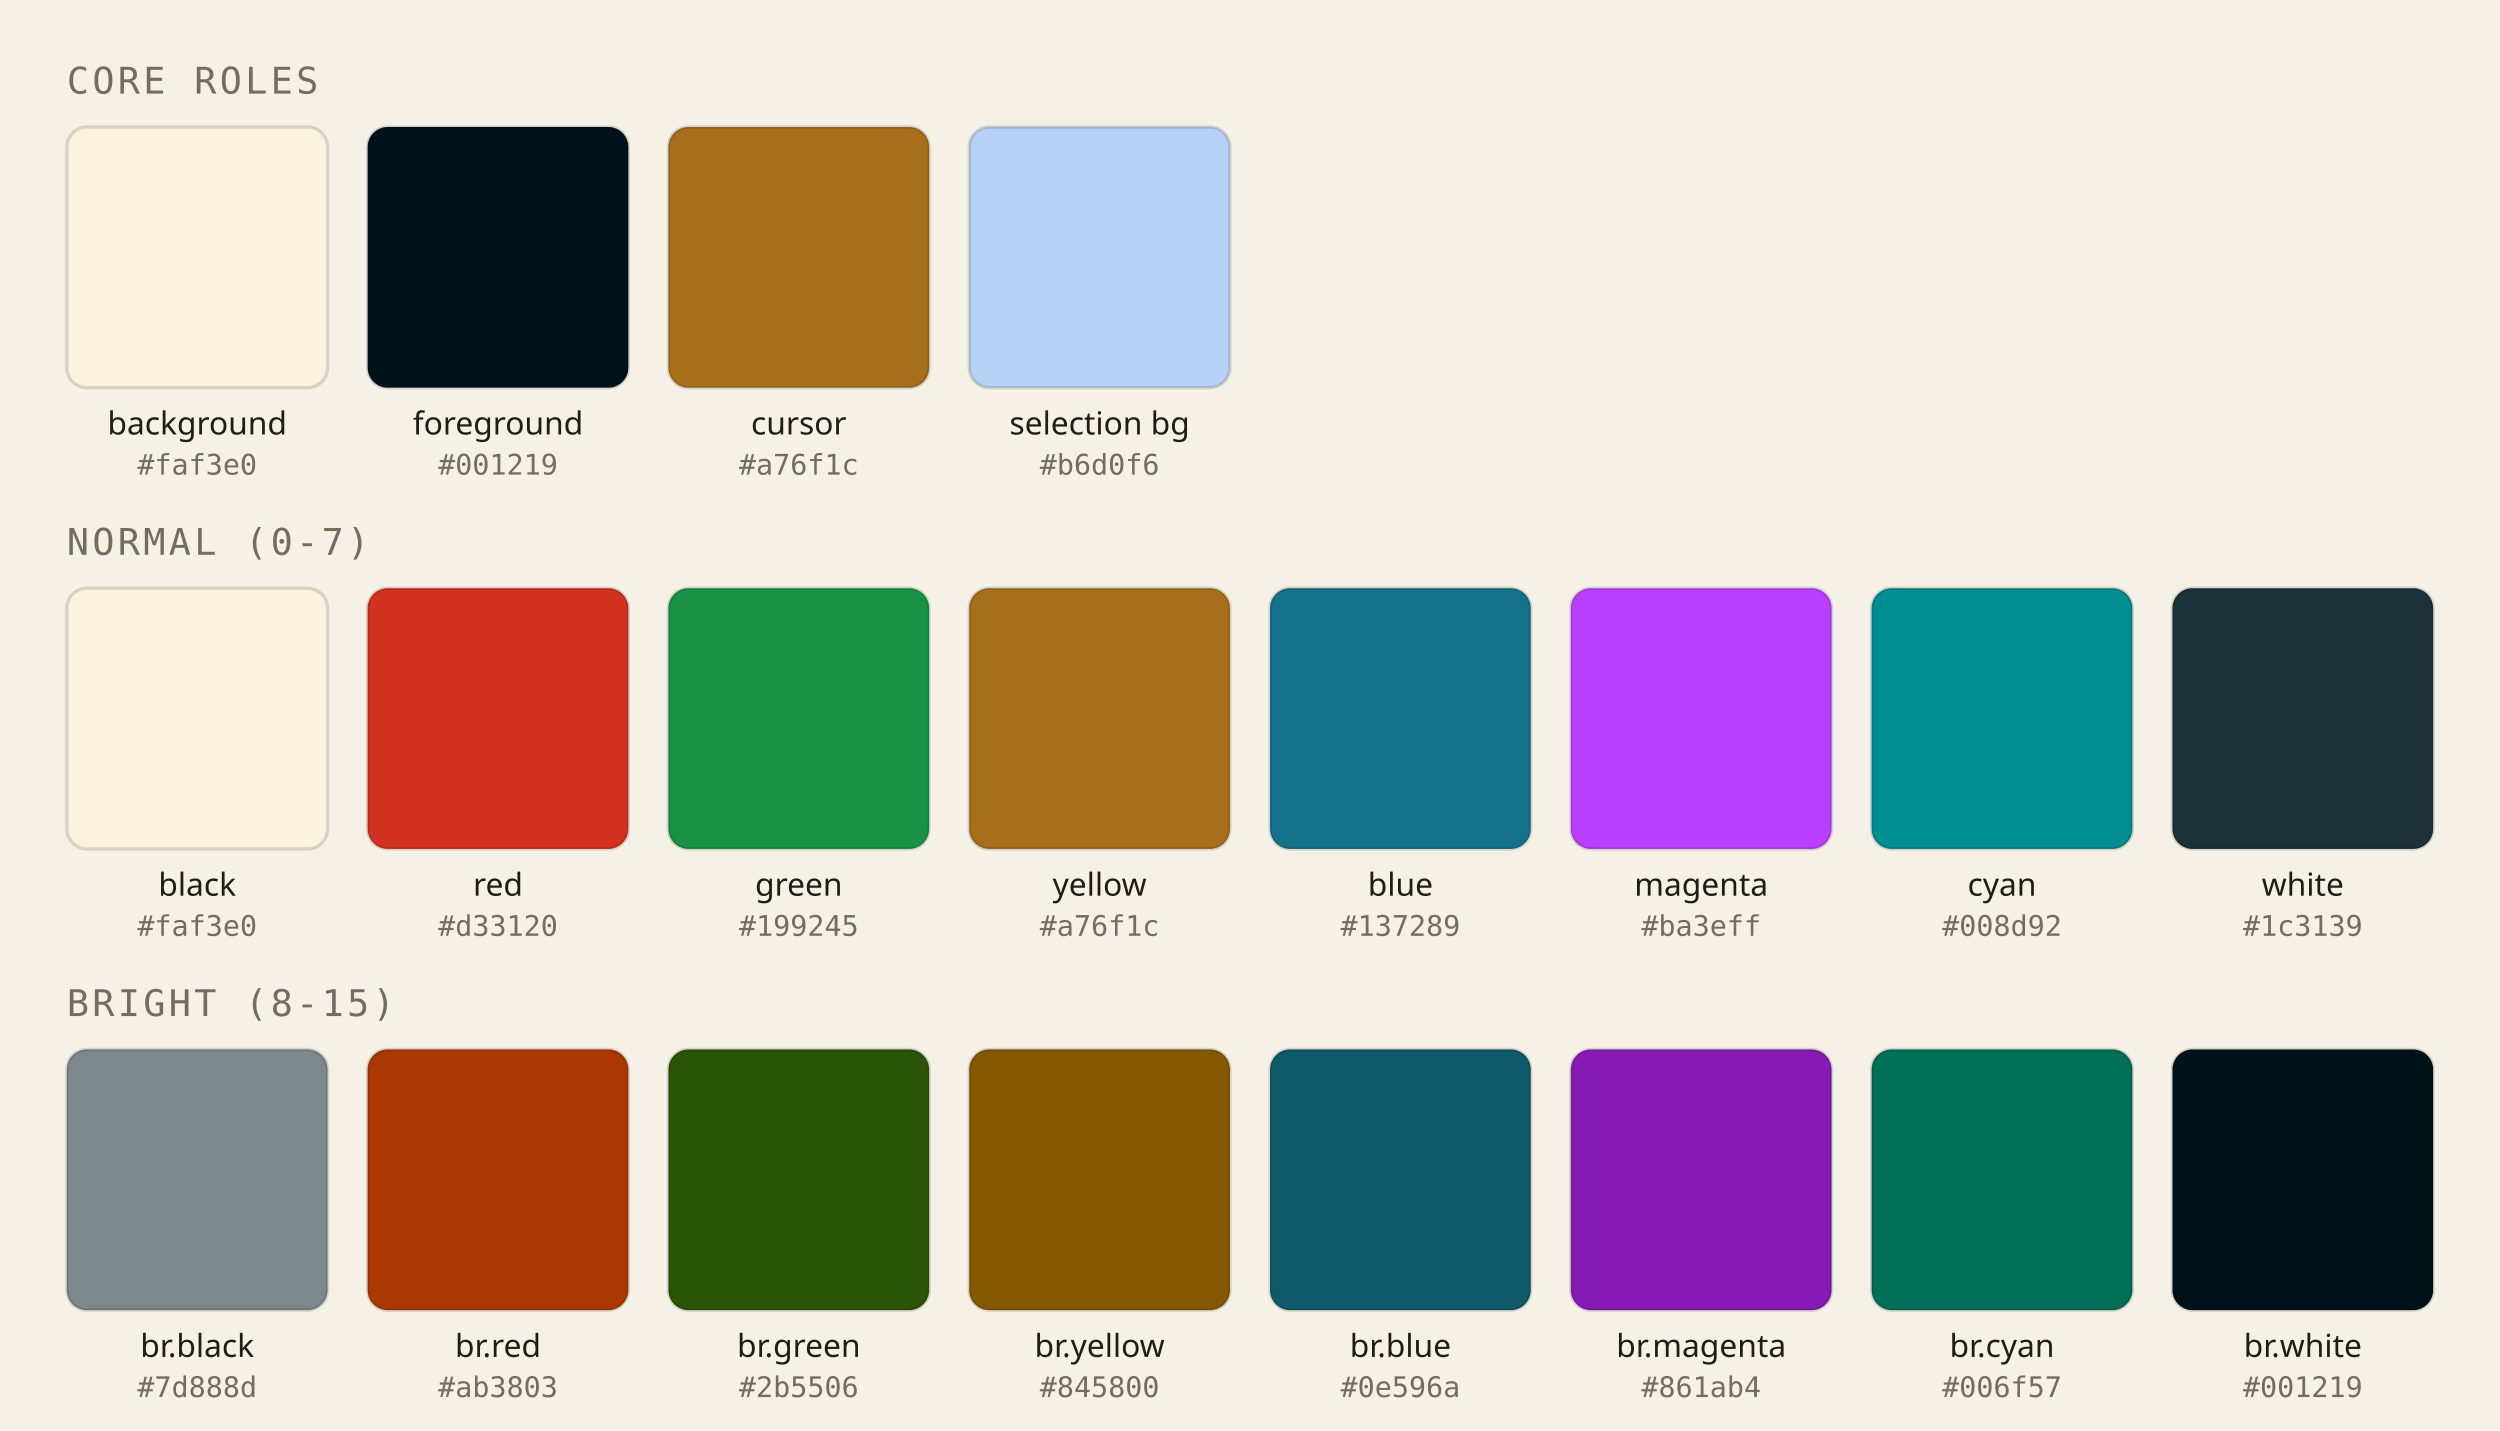
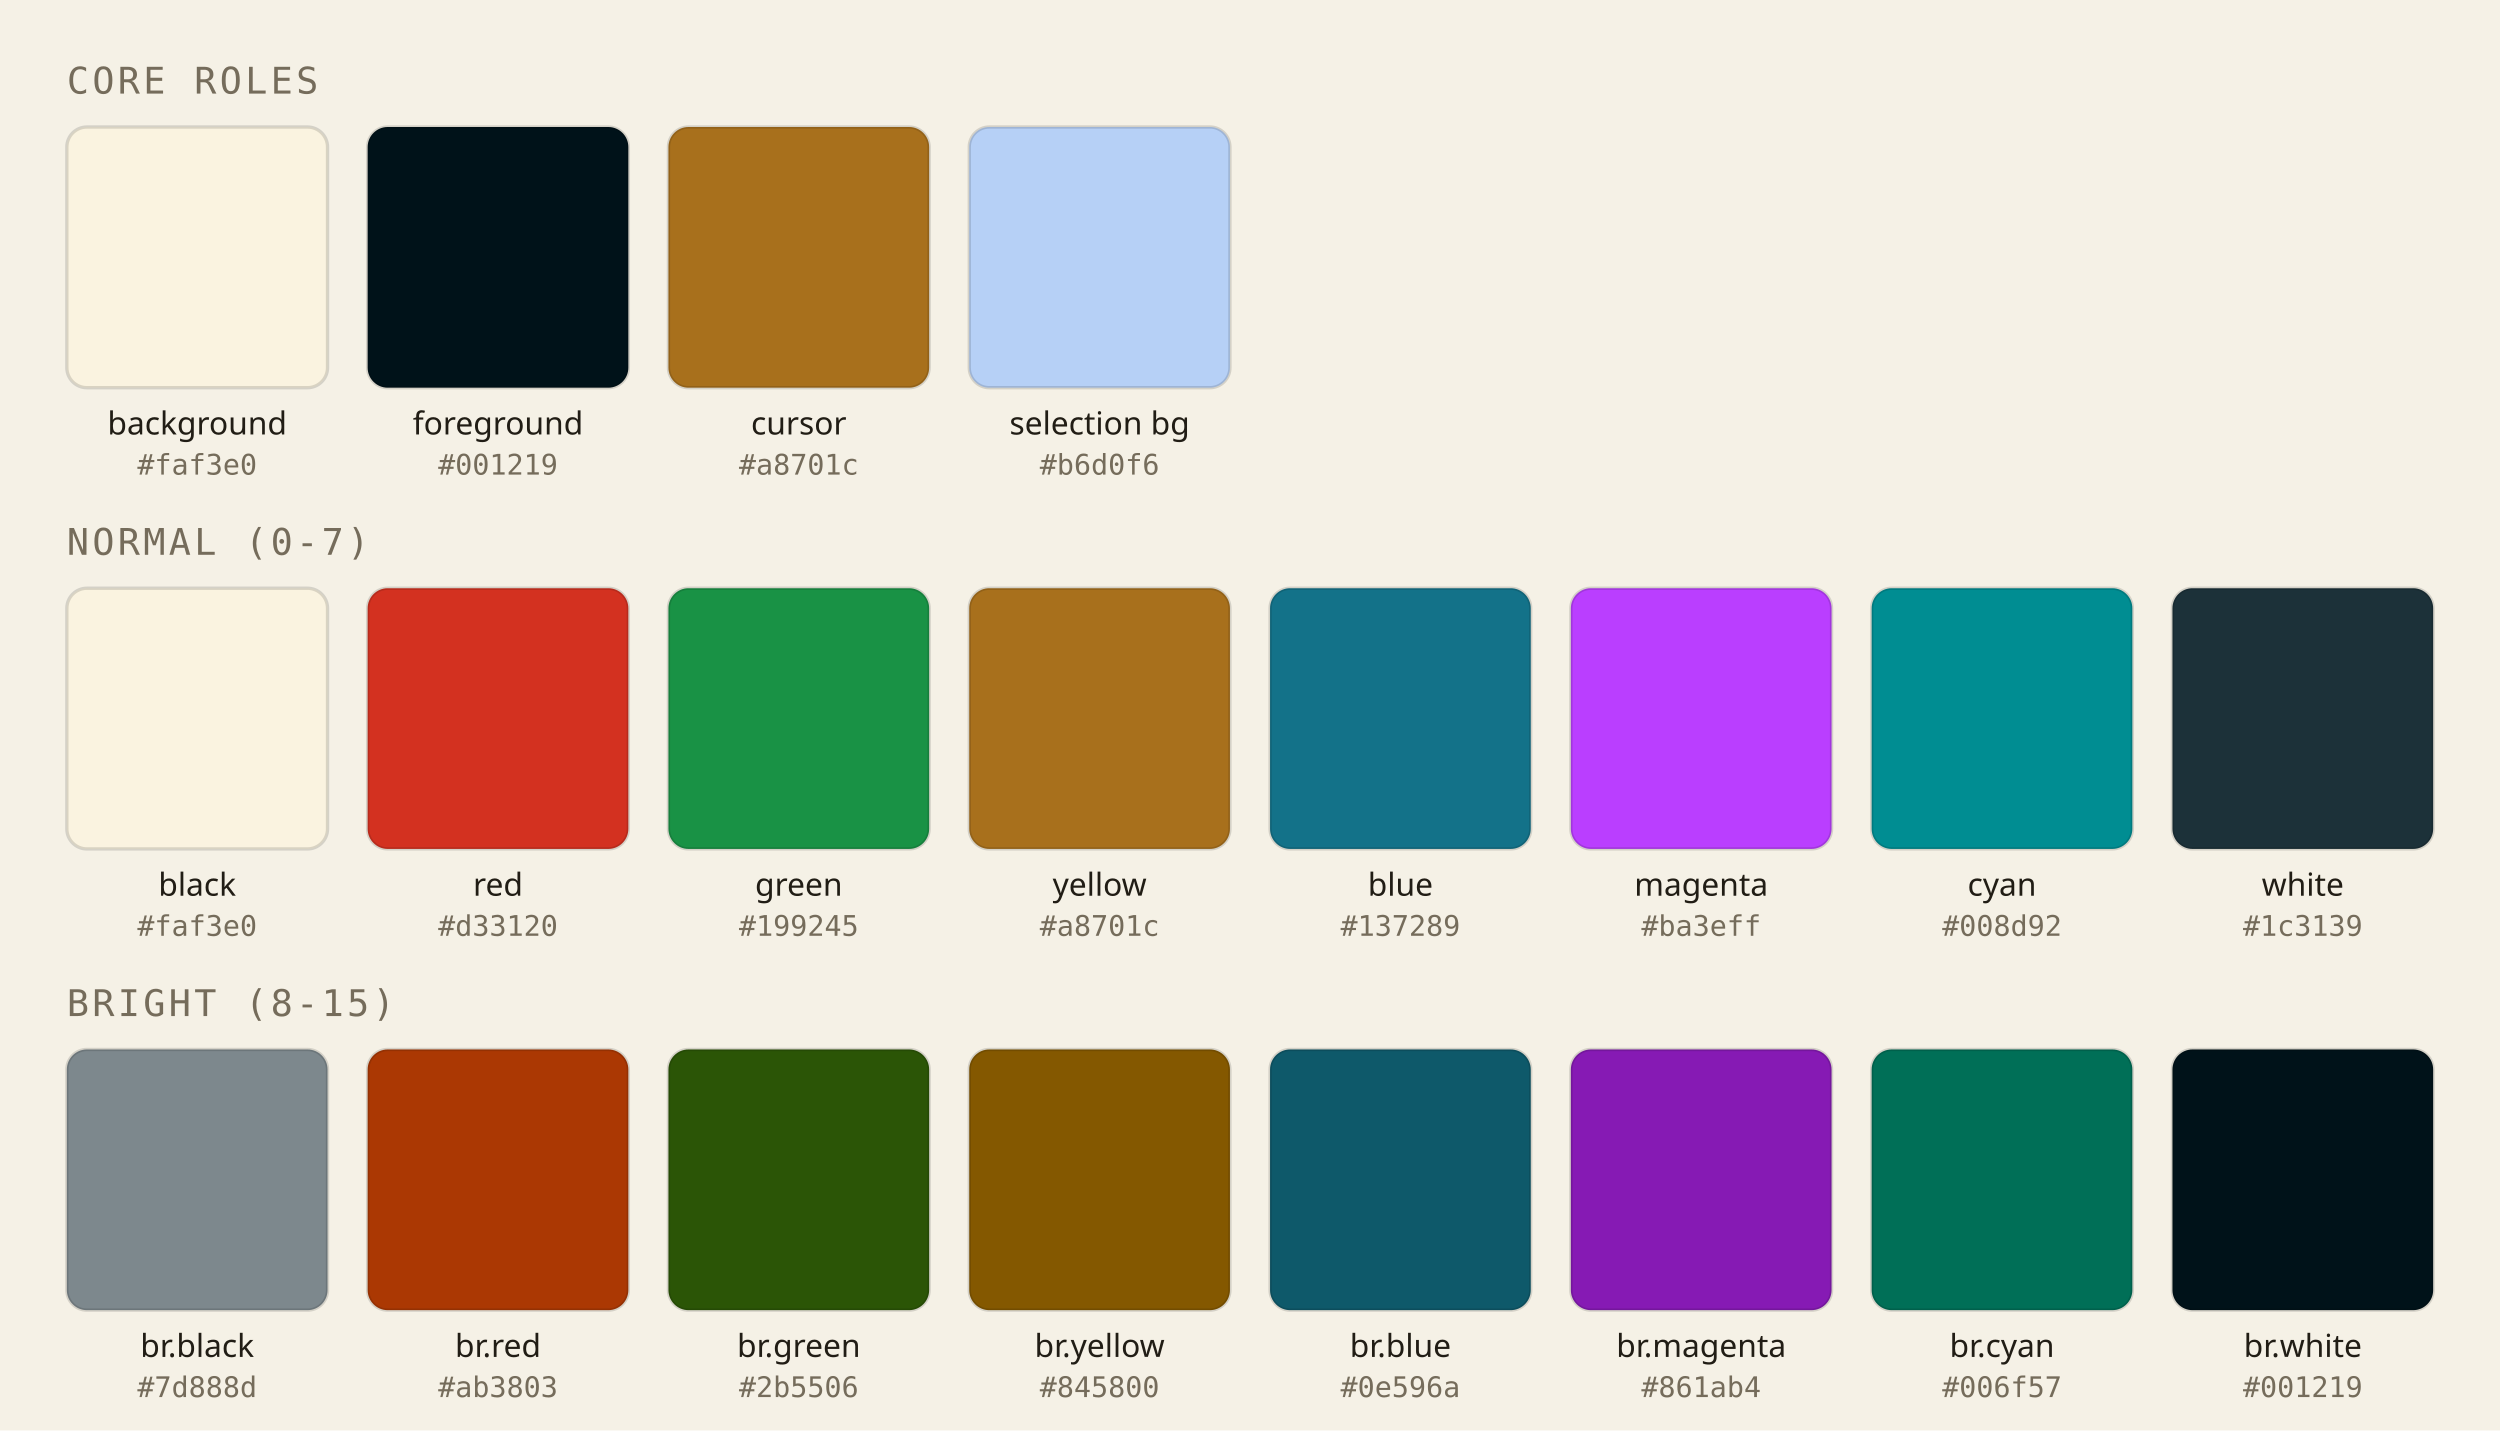
<svg xmlns="http://www.w3.org/2000/svg" width="748" height="428" viewBox="0 0 748 428">
  <rect width="748" height="428" fill="#f5f1e6" />
  <text x="20" y="28" font-family="IBM Plex Mono, monospace" font-size="11" fill="#756c5b" letter-spacing="1">CORE ROLES</text>
  <rect x="20" y="38" width="78" height="78" rx="6" fill="#faf3e0" stroke="#00000022" />
  <text x="59.0" y="130" font-family="IBM Plex Sans, sans-serif" font-size="9.5" fill="#211d15" text-anchor="middle">background</text>
  <text x="59.0" y="142" font-family="IBM Plex Mono, monospace" font-size="8.5" fill="#756c5b" text-anchor="middle">#faf3e0</text>
  <rect x="110" y="38" width="78" height="78" rx="6" fill="#001219" stroke="#00000022" />
  <text x="149.0" y="130" font-family="IBM Plex Sans, sans-serif" font-size="9.5" fill="#211d15" text-anchor="middle">foreground</text>
  <text x="149.0" y="142" font-family="IBM Plex Mono, monospace" font-size="8.5" fill="#756c5b" text-anchor="middle">#001219</text>
-   <rect x="200" y="38" width="78" height="78" rx="6" fill="#a76f1c" stroke="#00000022" />
+   <rect x="200" y="38" width="78" height="78" rx="6" fill="#a8701c" stroke="#00000022" />
  <text x="239.0" y="130" font-family="IBM Plex Sans, sans-serif" font-size="9.5" fill="#211d15" text-anchor="middle">cursor</text>
-   <text x="239.0" y="142" font-family="IBM Plex Mono, monospace" font-size="8.5" fill="#756c5b" text-anchor="middle">#a76f1c</text>
+   <text x="239.0" y="142" font-family="IBM Plex Mono, monospace" font-size="8.5" fill="#756c5b" text-anchor="middle">#a8701c</text>
  <rect x="290" y="38" width="78" height="78" rx="6" fill="#b6d0f6" stroke="#00000022" />
  <text x="329.0" y="130" font-family="IBM Plex Sans, sans-serif" font-size="9.5" fill="#211d15" text-anchor="middle">selection bg</text>
  <text x="329.0" y="142" font-family="IBM Plex Mono, monospace" font-size="8.5" fill="#756c5b" text-anchor="middle">#b6d0f6</text>
  <text x="20" y="166" font-family="IBM Plex Mono, monospace" font-size="11" fill="#756c5b" letter-spacing="1">NORMAL (0-7)</text>
  <rect x="20" y="176" width="78" height="78" rx="6" fill="#faf3e0" stroke="#00000022" />
  <text x="59.0" y="268" font-family="IBM Plex Sans, sans-serif" font-size="9.5" fill="#211d15" text-anchor="middle">black</text>
  <text x="59.0" y="280" font-family="IBM Plex Mono, monospace" font-size="8.5" fill="#756c5b" text-anchor="middle">#faf3e0</text>
  <rect x="110" y="176" width="78" height="78" rx="6" fill="#d33120" stroke="#00000022" />
  <text x="149.0" y="268" font-family="IBM Plex Sans, sans-serif" font-size="9.5" fill="#211d15" text-anchor="middle">red</text>
  <text x="149.0" y="280" font-family="IBM Plex Mono, monospace" font-size="8.5" fill="#756c5b" text-anchor="middle">#d33120</text>
  <rect x="200" y="176" width="78" height="78" rx="6" fill="#199245" stroke="#00000022" />
  <text x="239.0" y="268" font-family="IBM Plex Sans, sans-serif" font-size="9.5" fill="#211d15" text-anchor="middle">green</text>
  <text x="239.0" y="280" font-family="IBM Plex Mono, monospace" font-size="8.5" fill="#756c5b" text-anchor="middle">#199245</text>
-   <rect x="290" y="176" width="78" height="78" rx="6" fill="#a76f1c" stroke="#00000022" />
+   <rect x="290" y="176" width="78" height="78" rx="6" fill="#a8701c" stroke="#00000022" />
  <text x="329.0" y="268" font-family="IBM Plex Sans, sans-serif" font-size="9.5" fill="#211d15" text-anchor="middle">yellow</text>
-   <text x="329.0" y="280" font-family="IBM Plex Mono, monospace" font-size="8.5" fill="#756c5b" text-anchor="middle">#a76f1c</text>
+   <text x="329.0" y="280" font-family="IBM Plex Mono, monospace" font-size="8.5" fill="#756c5b" text-anchor="middle">#a8701c</text>
  <rect x="380" y="176" width="78" height="78" rx="6" fill="#137289" stroke="#00000022" />
  <text x="419.0" y="268" font-family="IBM Plex Sans, sans-serif" font-size="9.5" fill="#211d15" text-anchor="middle">blue</text>
  <text x="419.0" y="280" font-family="IBM Plex Mono, monospace" font-size="8.5" fill="#756c5b" text-anchor="middle">#137289</text>
  <rect x="470" y="176" width="78" height="78" rx="6" fill="#ba3eff" stroke="#00000022" />
  <text x="509.0" y="268" font-family="IBM Plex Sans, sans-serif" font-size="9.5" fill="#211d15" text-anchor="middle">magenta</text>
  <text x="509.0" y="280" font-family="IBM Plex Mono, monospace" font-size="8.5" fill="#756c5b" text-anchor="middle">#ba3eff</text>
  <rect x="560" y="176" width="78" height="78" rx="6" fill="#008d92" stroke="#00000022" />
  <text x="599.0" y="268" font-family="IBM Plex Sans, sans-serif" font-size="9.5" fill="#211d15" text-anchor="middle">cyan</text>
  <text x="599.0" y="280" font-family="IBM Plex Mono, monospace" font-size="8.5" fill="#756c5b" text-anchor="middle">#008d92</text>
  <rect x="650" y="176" width="78" height="78" rx="6" fill="#1c3139" stroke="#00000022" />
  <text x="689.0" y="268" font-family="IBM Plex Sans, sans-serif" font-size="9.5" fill="#211d15" text-anchor="middle">white</text>
  <text x="689.0" y="280" font-family="IBM Plex Mono, monospace" font-size="8.5" fill="#756c5b" text-anchor="middle">#1c3139</text>
  <text x="20" y="304" font-family="IBM Plex Mono, monospace" font-size="11" fill="#756c5b" letter-spacing="1">BRIGHT (8-15)</text>
  <rect x="20" y="314" width="78" height="78" rx="6" fill="#7d888d" stroke="#00000022" />
  <text x="59.0" y="406" font-family="IBM Plex Sans, sans-serif" font-size="9.5" fill="#211d15" text-anchor="middle">br.black</text>
  <text x="59.0" y="418" font-family="IBM Plex Mono, monospace" font-size="8.5" fill="#756c5b" text-anchor="middle">#7d888d</text>
  <rect x="110" y="314" width="78" height="78" rx="6" fill="#ab3803" stroke="#00000022" />
  <text x="149.0" y="406" font-family="IBM Plex Sans, sans-serif" font-size="9.5" fill="#211d15" text-anchor="middle">br.red</text>
  <text x="149.0" y="418" font-family="IBM Plex Mono, monospace" font-size="8.5" fill="#756c5b" text-anchor="middle">#ab3803</text>
  <rect x="200" y="314" width="78" height="78" rx="6" fill="#2b5506" stroke="#00000022" />
  <text x="239.0" y="406" font-family="IBM Plex Sans, sans-serif" font-size="9.5" fill="#211d15" text-anchor="middle">br.green</text>
  <text x="239.0" y="418" font-family="IBM Plex Mono, monospace" font-size="8.5" fill="#756c5b" text-anchor="middle">#2b5506</text>
  <rect x="290" y="314" width="78" height="78" rx="6" fill="#845800" stroke="#00000022" />
  <text x="329.0" y="406" font-family="IBM Plex Sans, sans-serif" font-size="9.5" fill="#211d15" text-anchor="middle">br.yellow</text>
  <text x="329.0" y="418" font-family="IBM Plex Mono, monospace" font-size="8.5" fill="#756c5b" text-anchor="middle">#845800</text>
  <rect x="380" y="314" width="78" height="78" rx="6" fill="#0e596a" stroke="#00000022" />
  <text x="419.0" y="406" font-family="IBM Plex Sans, sans-serif" font-size="9.5" fill="#211d15" text-anchor="middle">br.blue</text>
  <text x="419.0" y="418" font-family="IBM Plex Mono, monospace" font-size="8.5" fill="#756c5b" text-anchor="middle">#0e596a</text>
  <rect x="470" y="314" width="78" height="78" rx="6" fill="#861ab4" stroke="#00000022" />
  <text x="509.0" y="406" font-family="IBM Plex Sans, sans-serif" font-size="9.5" fill="#211d15" text-anchor="middle">br.magenta</text>
  <text x="509.0" y="418" font-family="IBM Plex Mono, monospace" font-size="8.5" fill="#756c5b" text-anchor="middle">#861ab4</text>
  <rect x="560" y="314" width="78" height="78" rx="6" fill="#006f57" stroke="#00000022" />
  <text x="599.0" y="406" font-family="IBM Plex Sans, sans-serif" font-size="9.5" fill="#211d15" text-anchor="middle">br.cyan</text>
  <text x="599.0" y="418" font-family="IBM Plex Mono, monospace" font-size="8.5" fill="#756c5b" text-anchor="middle">#006f57</text>
  <rect x="650" y="314" width="78" height="78" rx="6" fill="#001219" stroke="#00000022" />
  <text x="689.0" y="406" font-family="IBM Plex Sans, sans-serif" font-size="9.5" fill="#211d15" text-anchor="middle">br.white</text>
  <text x="689.0" y="418" font-family="IBM Plex Mono, monospace" font-size="8.5" fill="#756c5b" text-anchor="middle">#001219</text>
</svg>
